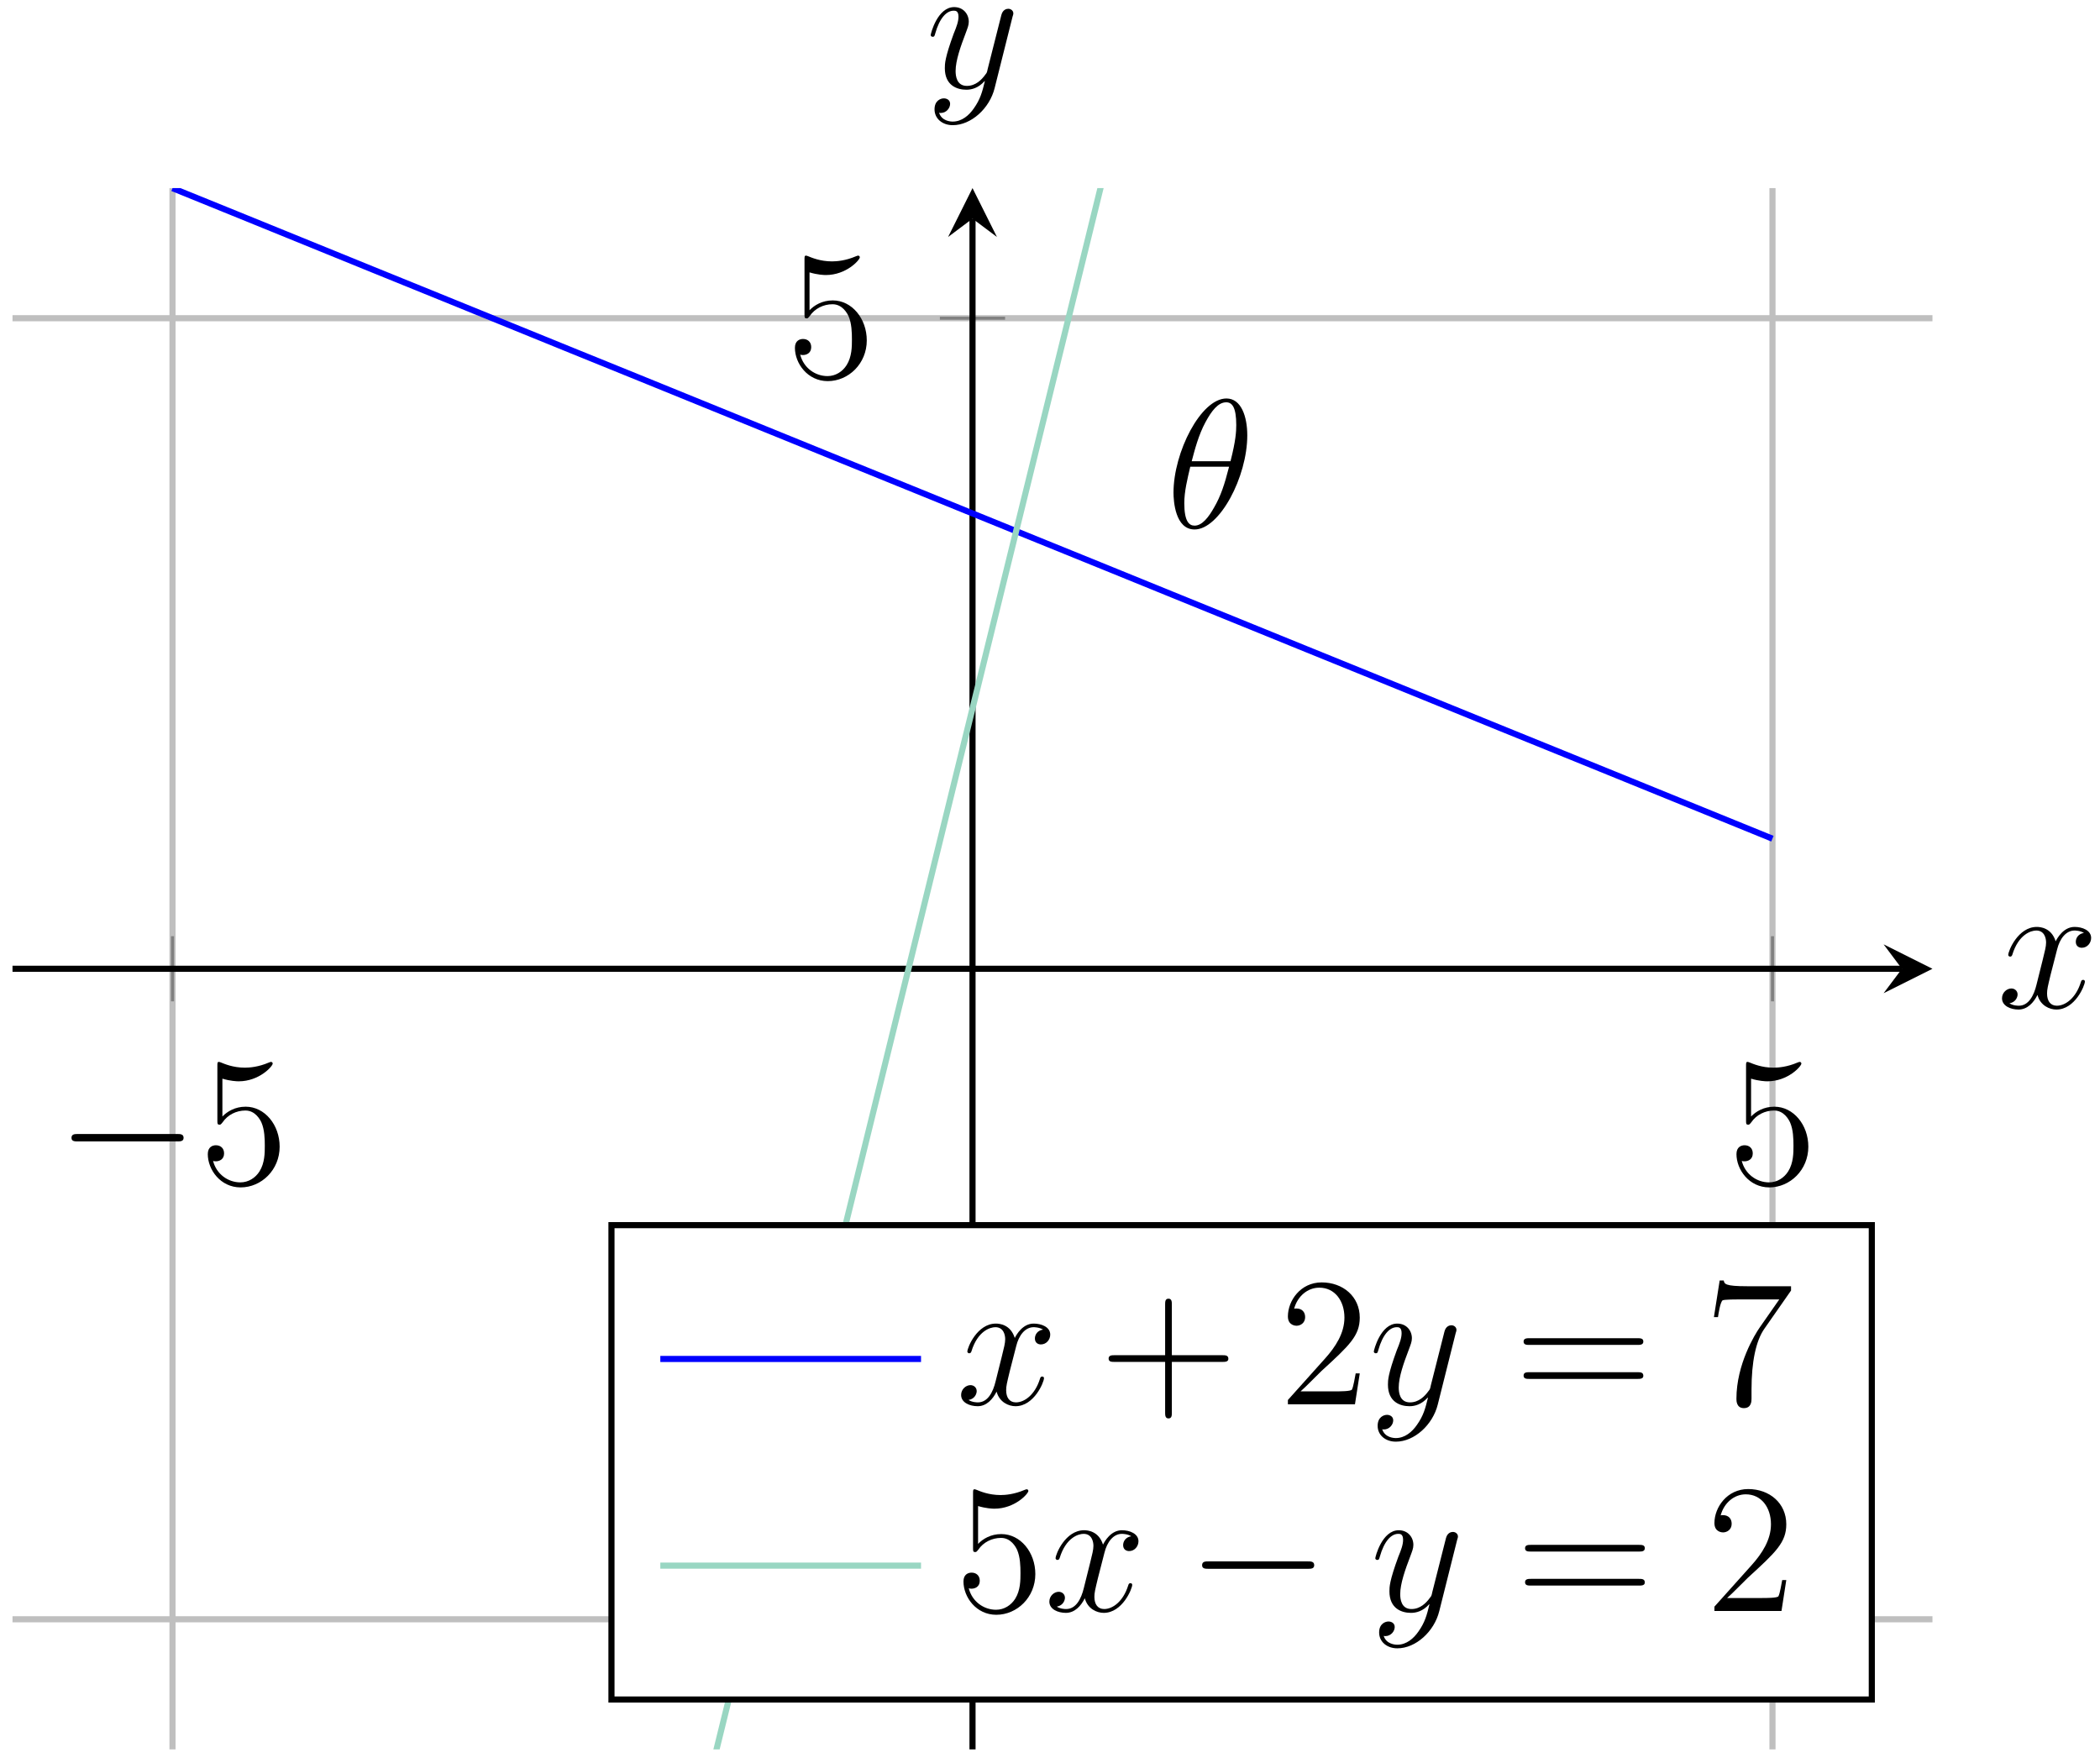
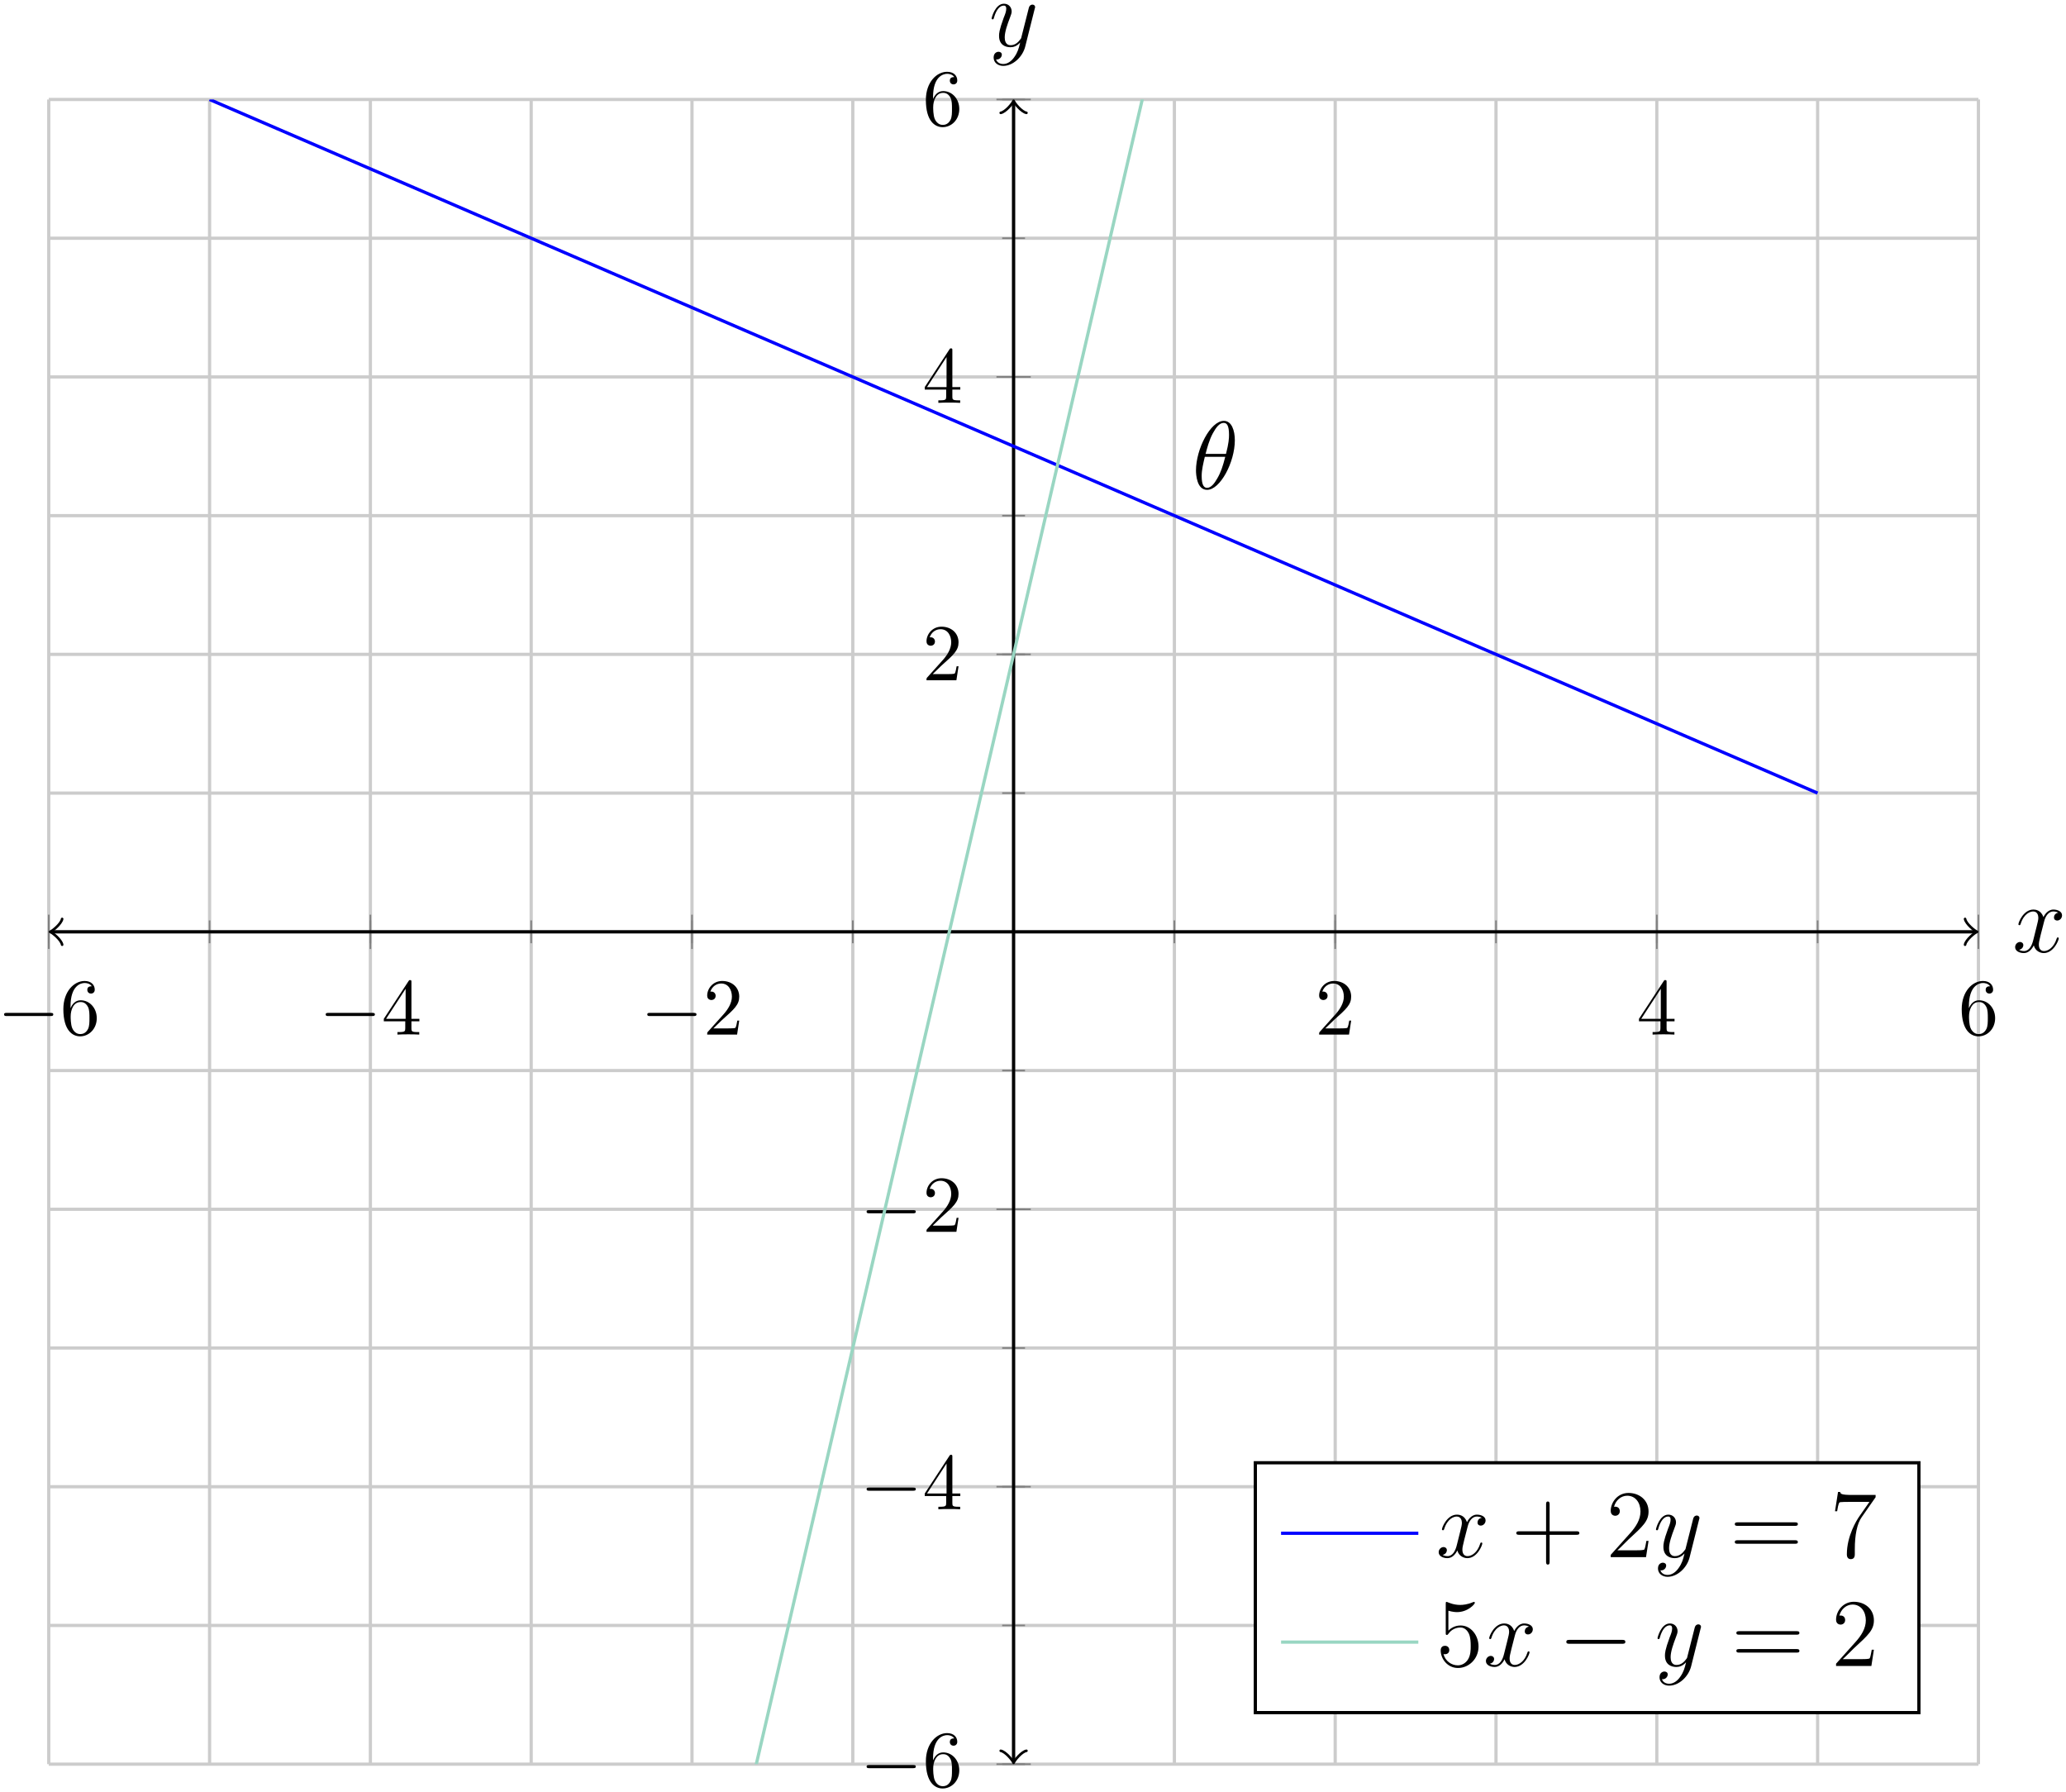
- <svg xmlns="http://www.w3.org/2000/svg" xmlns:xlink="http://www.w3.org/1999/xlink" width="137pt" height="115pt" viewBox="0 0 137 115" version="1.1">
+ <svg xmlns="http://www.w3.org/2000/svg" xmlns:xlink="http://www.w3.org/1999/xlink" width="256pt" height="222pt" viewBox="0 0 256 222" version="1.1">
  <defs>
    <g>
      <symbol overflow="visible" id="glyph0-0">
        <path style="stroke:none;" d="" />
      </symbol>
      <symbol overflow="visible" id="glyph0-1">
-         <path style="stroke:none;" d="M 7.875 -2.75 C 8.078 -2.75 8.297 -2.75 8.297 -2.984 C 8.297 -3.234 8.078 -3.234 7.875 -3.234 L 1.406 -3.234 C 1.203 -3.234 0.984 -3.234 0.984 -2.984 C 0.984 -2.75 1.203 -2.75 1.406 -2.75 Z M 7.875 -2.75 " />
+         <path style="stroke:none;" d="M 6.562 -2.297 C 6.734 -2.297 6.922 -2.297 6.922 -2.5 C 6.922 -2.688 6.734 -2.688 6.562 -2.688 L 1.172 -2.688 C 1 -2.688 0.828 -2.688 0.828 -2.5 C 0.828 -2.297 1 -2.297 1.172 -2.297 Z M 6.562 -2.297 " />
      </symbol>
      <symbol overflow="visible" id="glyph1-0">
        <path style="stroke:none;" d="" />
      </symbol>
      <symbol overflow="visible" id="glyph1-1">
-         <path style="stroke:none;" d="M 1.531 -6.844 C 2.047 -6.688 2.469 -6.672 2.594 -6.672 C 3.938 -6.672 4.812 -7.656 4.812 -7.828 C 4.812 -7.875 4.781 -7.938 4.703 -7.938 C 4.688 -7.938 4.656 -7.938 4.547 -7.891 C 3.891 -7.609 3.312 -7.562 3 -7.562 C 2.219 -7.562 1.656 -7.812 1.422 -7.906 C 1.344 -7.938 1.312 -7.938 1.297 -7.938 C 1.203 -7.938 1.203 -7.859 1.203 -7.672 L 1.203 -4.125 C 1.203 -3.906 1.203 -3.844 1.344 -3.844 C 1.406 -3.844 1.422 -3.844 1.547 -4 C 1.875 -4.484 2.438 -4.766 3.031 -4.766 C 3.672 -4.766 3.984 -4.188 4.078 -3.984 C 4.281 -3.516 4.297 -2.922 4.297 -2.469 C 4.297 -2.016 4.297 -1.344 3.953 -0.797 C 3.688 -0.375 3.234 -0.078 2.703 -0.078 C 1.906 -0.078 1.141 -0.609 0.922 -1.484 C 0.984 -1.453 1.047 -1.453 1.109 -1.453 C 1.312 -1.453 1.641 -1.562 1.641 -1.969 C 1.641 -2.312 1.406 -2.5 1.109 -2.5 C 0.891 -2.5 0.578 -2.391 0.578 -1.922 C 0.578 -0.906 1.406 0.25 2.719 0.25 C 4.078 0.25 5.266 -0.891 5.266 -2.406 C 5.266 -3.828 4.297 -5.016 3.047 -5.016 C 2.359 -5.016 1.844 -4.703 1.531 -4.375 Z M 1.531 -6.844 " />
+         <path style="stroke:none;" d="M 1.312 -3.266 L 1.312 -3.516 C 1.312 -6.031 2.547 -6.391 3.062 -6.391 C 3.297 -6.391 3.719 -6.328 3.938 -5.984 C 3.781 -5.984 3.391 -5.984 3.391 -5.547 C 3.391 -5.234 3.625 -5.078 3.844 -5.078 C 4 -5.078 4.312 -5.172 4.312 -5.562 C 4.312 -6.156 3.875 -6.641 3.047 -6.641 C 1.766 -6.641 0.422 -5.359 0.422 -3.156 C 0.422 -0.484 1.578 0.219 2.5 0.219 C 3.609 0.219 4.562 -0.719 4.562 -2.031 C 4.562 -3.297 3.672 -4.25 2.562 -4.25 C 1.891 -4.25 1.516 -3.75 1.312 -3.266 Z M 2.5 -0.062 C 1.875 -0.062 1.578 -0.656 1.516 -0.812 C 1.328 -1.281 1.328 -2.078 1.328 -2.25 C 1.328 -3.031 1.656 -4.031 2.547 -4.031 C 2.719 -4.031 3.172 -4.031 3.484 -3.406 C 3.656 -3.047 3.656 -2.531 3.656 -2.047 C 3.656 -1.562 3.656 -1.062 3.484 -0.703 C 3.188 -0.109 2.734 -0.062 2.5 -0.062 Z M 2.5 -0.062 " />
      </symbol>
      <symbol overflow="visible" id="glyph1-2">
-         <path style="stroke:none;" d="M 4.766 -2.766 L 8.062 -2.766 C 8.234 -2.766 8.453 -2.766 8.453 -2.969 C 8.453 -3.203 8.25 -3.203 8.062 -3.203 L 4.766 -3.203 L 4.766 -6.5 C 4.766 -6.672 4.766 -6.891 4.547 -6.891 C 4.328 -6.891 4.328 -6.688 4.328 -6.5 L 4.328 -3.203 L 1.031 -3.203 C 0.859 -3.203 0.641 -3.203 0.641 -2.984 C 0.641 -2.766 0.844 -2.766 1.031 -2.766 L 4.328 -2.766 L 4.328 0.531 C 4.328 0.703 4.328 0.922 4.547 0.922 C 4.766 0.922 4.766 0.719 4.766 0.531 Z M 4.766 -2.766 " />
+         <path style="stroke:none;" d="M 2.938 -1.641 L 2.938 -0.781 C 2.938 -0.422 2.906 -0.312 2.172 -0.312 L 1.969 -0.312 L 1.969 0 C 2.375 -0.031 2.891 -0.031 3.312 -0.031 C 3.734 -0.031 4.25 -0.031 4.672 0 L 4.672 -0.312 L 4.453 -0.312 C 3.719 -0.312 3.703 -0.422 3.703 -0.781 L 3.703 -1.641 L 4.688 -1.641 L 4.688 -1.953 L 3.703 -1.953 L 3.703 -6.484 C 3.703 -6.688 3.703 -6.75 3.531 -6.75 C 3.453 -6.75 3.422 -6.75 3.344 -6.625 L 0.281 -1.953 L 0.281 -1.641 Z M 2.984 -1.953 L 0.562 -1.953 L 2.984 -5.672 Z M 2.984 -1.953 " />
      </symbol>
      <symbol overflow="visible" id="glyph1-3">
-         <path style="stroke:none;" d="M 5.266 -2.016 L 5 -2.016 C 4.953 -1.812 4.859 -1.141 4.75 -0.953 C 4.656 -0.844 3.984 -0.844 3.625 -0.844 L 1.406 -0.844 C 1.734 -1.125 2.469 -1.891 2.766 -2.172 C 4.594 -3.844 5.266 -4.469 5.266 -5.656 C 5.266 -7.031 4.172 -7.953 2.781 -7.953 C 1.406 -7.953 0.578 -6.766 0.578 -5.734 C 0.578 -5.125 1.109 -5.125 1.141 -5.125 C 1.406 -5.125 1.703 -5.312 1.703 -5.688 C 1.703 -6.031 1.484 -6.25 1.141 -6.25 C 1.047 -6.25 1.016 -6.25 0.984 -6.234 C 1.203 -7.047 1.859 -7.609 2.625 -7.609 C 3.641 -7.609 4.266 -6.75 4.266 -5.656 C 4.266 -4.641 3.688 -3.75 3 -2.984 L 0.578 -0.281 L 0.578 0 L 4.953 0 Z M 5.266 -2.016 " />
-       </symbol>
-       <symbol overflow="visible" id="glyph1-4">
-         <path style="stroke:none;" d="M 8.062 -3.875 C 8.234 -3.875 8.453 -3.875 8.453 -4.094 C 8.453 -4.312 8.25 -4.312 8.062 -4.312 L 1.031 -4.312 C 0.859 -4.312 0.641 -4.312 0.641 -4.094 C 0.641 -3.875 0.844 -3.875 1.031 -3.875 Z M 8.062 -1.656 C 8.234 -1.656 8.453 -1.656 8.453 -1.859 C 8.453 -2.094 8.25 -2.094 8.062 -2.094 L 1.031 -2.094 C 0.859 -2.094 0.641 -2.094 0.641 -1.875 C 0.641 -1.656 0.844 -1.656 1.031 -1.656 Z M 8.062 -1.656 " />
-       </symbol>
-       <symbol overflow="visible" id="glyph1-5">
-         <path style="stroke:none;" d="M 5.672 -7.422 L 5.672 -7.703 L 2.797 -7.703 C 1.344 -7.703 1.328 -7.859 1.281 -8.078 L 1.016 -8.078 L 0.641 -5.688 L 0.906 -5.688 C 0.938 -5.906 1.047 -6.641 1.203 -6.781 C 1.297 -6.844 2.203 -6.844 2.359 -6.844 L 4.906 -6.844 L 3.641 -5.031 C 3.312 -4.562 2.109 -2.609 2.109 -0.359 C 2.109 -0.234 2.109 0.25 2.594 0.25 C 3.094 0.25 3.094 -0.219 3.094 -0.375 L 3.094 -0.969 C 3.094 -2.75 3.375 -4.141 3.938 -4.938 Z M 5.672 -7.422 " />
+         <path style="stroke:none;" d="M 1.266 -0.766 L 2.328 -1.797 C 3.875 -3.172 4.469 -3.703 4.469 -4.703 C 4.469 -5.844 3.578 -6.641 2.359 -6.641 C 1.234 -6.641 0.5 -5.719 0.5 -4.828 C 0.5 -4.281 1 -4.281 1.031 -4.281 C 1.203 -4.281 1.547 -4.391 1.547 -4.812 C 1.547 -5.062 1.359 -5.328 1.016 -5.328 C 0.938 -5.328 0.922 -5.328 0.891 -5.312 C 1.109 -5.969 1.656 -6.328 2.234 -6.328 C 3.141 -6.328 3.562 -5.516 3.562 -4.703 C 3.562 -3.906 3.078 -3.125 2.516 -2.5 L 0.609 -0.375 C 0.5 -0.266 0.5 -0.234 0.5 0 L 4.203 0 L 4.469 -1.734 L 4.234 -1.734 C 4.172 -1.438 4.109 -1 4 -0.844 C 3.938 -0.766 3.281 -0.766 3.062 -0.766 Z M 1.266 -0.766 " />
      </symbol>
      <symbol overflow="visible" id="glyph2-0">
        <path style="stroke:none;" d="" />
      </symbol>
      <symbol overflow="visible" id="glyph2-1">
        <path style="stroke:none;" d="M 5.297 -6.016 C 5.297 -7.234 4.906 -8.422 3.938 -8.422 C 2.266 -8.422 0.484 -4.906 0.484 -2.281 C 0.484 -1.734 0.594 0.125 1.859 0.125 C 3.484 0.125 5.297 -3.297 5.297 -6.016 Z M 1.672 -4.328 C 1.859 -5.031 2.109 -6.031 2.578 -6.891 C 2.969 -7.609 3.391 -8.172 3.922 -8.172 C 4.312 -8.172 4.578 -7.844 4.578 -6.688 C 4.578 -6.266 4.547 -5.672 4.203 -4.328 Z M 4.109 -3.969 C 3.812 -2.797 3.562 -2.047 3.125 -1.297 C 2.781 -0.688 2.359 -0.125 1.859 -0.125 C 1.5 -0.125 1.188 -0.406 1.188 -1.594 C 1.188 -2.359 1.391 -3.172 1.578 -3.969 Z M 4.109 -3.969 " />
      </symbol>
      <symbol overflow="visible" id="glyph2-2">
        <path style="stroke:none;" d="M 5.672 -4.875 C 5.281 -4.812 5.141 -4.516 5.141 -4.297 C 5.141 -4 5.359 -3.906 5.531 -3.906 C 5.891 -3.906 6.141 -4.219 6.141 -4.547 C 6.141 -5.047 5.562 -5.266 5.062 -5.266 C 4.344 -5.266 3.938 -4.547 3.828 -4.328 C 3.547 -5.219 2.812 -5.266 2.594 -5.266 C 1.375 -5.266 0.734 -3.703 0.734 -3.438 C 0.734 -3.391 0.781 -3.328 0.859 -3.328 C 0.953 -3.328 0.984 -3.406 1 -3.453 C 1.406 -4.781 2.219 -5.031 2.562 -5.031 C 3.094 -5.031 3.203 -4.531 3.203 -4.25 C 3.203 -3.984 3.125 -3.703 2.984 -3.125 L 2.578 -1.5 C 2.406 -0.781 2.062 -0.125 1.422 -0.125 C 1.359 -0.125 1.062 -0.125 0.812 -0.281 C 1.25 -0.359 1.344 -0.719 1.344 -0.859 C 1.344 -1.094 1.156 -1.25 0.938 -1.25 C 0.641 -1.25 0.328 -0.984 0.328 -0.609 C 0.328 -0.109 0.891 0.125 1.406 0.125 C 1.984 0.125 2.391 -0.328 2.641 -0.828 C 2.828 -0.125 3.438 0.125 3.875 0.125 C 5.094 0.125 5.734 -1.453 5.734 -1.703 C 5.734 -1.766 5.688 -1.812 5.625 -1.812 C 5.516 -1.812 5.5 -1.75 5.469 -1.656 C 5.141 -0.609 4.453 -0.125 3.906 -0.125 C 3.484 -0.125 3.266 -0.438 3.266 -0.922 C 3.266 -1.188 3.312 -1.375 3.5 -2.156 L 3.922 -3.797 C 4.094 -4.5 4.5 -5.031 5.062 -5.031 C 5.078 -5.031 5.422 -5.031 5.672 -4.875 Z M 5.672 -4.875 " />
      </symbol>
      <symbol overflow="visible" id="glyph2-3">
        <path style="stroke:none;" d="M 3.141 1.344 C 2.828 1.797 2.359 2.203 1.766 2.203 C 1.625 2.203 1.047 2.172 0.875 1.625 C 0.906 1.641 0.969 1.641 0.984 1.641 C 1.344 1.641 1.594 1.328 1.594 1.047 C 1.594 0.781 1.359 0.688 1.188 0.688 C 0.984 0.688 0.578 0.828 0.578 1.406 C 0.578 2.016 1.094 2.438 1.766 2.438 C 2.969 2.438 4.172 1.344 4.5 0.016 L 5.672 -4.656 C 5.688 -4.703 5.719 -4.781 5.719 -4.859 C 5.719 -5.031 5.562 -5.156 5.391 -5.156 C 5.281 -5.156 5.031 -5.109 4.938 -4.75 L 4.047 -1.234 C 4 -1.016 4 -0.984 3.891 -0.859 C 3.656 -0.531 3.266 -0.125 2.688 -0.125 C 2.016 -0.125 1.953 -0.781 1.953 -1.094 C 1.953 -1.781 2.281 -2.703 2.609 -3.562 C 2.734 -3.906 2.812 -4.078 2.812 -4.312 C 2.812 -4.812 2.453 -5.266 1.859 -5.266 C 0.766 -5.266 0.328 -3.531 0.328 -3.438 C 0.328 -3.391 0.375 -3.328 0.453 -3.328 C 0.562 -3.328 0.578 -3.375 0.625 -3.547 C 0.906 -4.547 1.359 -5.031 1.828 -5.031 C 1.938 -5.031 2.141 -5.031 2.141 -4.641 C 2.141 -4.328 2.016 -3.984 1.828 -3.531 C 1.25 -1.953 1.25 -1.562 1.25 -1.281 C 1.25 -0.141 2.062 0.125 2.656 0.125 C 3 0.125 3.438 0.016 3.844 -0.438 L 3.859 -0.422 C 3.688 0.281 3.562 0.75 3.141 1.344 Z M 3.141 1.344 " />
      </symbol>
+       <symbol overflow="visible" id="glyph3-0">
+         <path style="stroke:none;" d="" />
+       </symbol>
+       <symbol overflow="visible" id="glyph3-1">
+         <path style="stroke:none;" d="M 4.766 -2.766 L 8.062 -2.766 C 8.234 -2.766 8.453 -2.766 8.453 -2.969 C 8.453 -3.203 8.25 -3.203 8.062 -3.203 L 4.766 -3.203 L 4.766 -6.5 C 4.766 -6.672 4.766 -6.891 4.547 -6.891 C 4.328 -6.891 4.328 -6.688 4.328 -6.5 L 4.328 -3.203 L 1.031 -3.203 C 0.859 -3.203 0.641 -3.203 0.641 -2.984 C 0.641 -2.766 0.844 -2.766 1.031 -2.766 L 4.328 -2.766 L 4.328 0.531 C 4.328 0.703 4.328 0.922 4.547 0.922 C 4.766 0.922 4.766 0.719 4.766 0.531 Z M 4.766 -2.766 " />
+       </symbol>
+       <symbol overflow="visible" id="glyph3-2">
+         <path style="stroke:none;" d="M 5.266 -2.016 L 5 -2.016 C 4.953 -1.812 4.859 -1.141 4.75 -0.953 C 4.656 -0.844 3.984 -0.844 3.625 -0.844 L 1.406 -0.844 C 1.734 -1.125 2.469 -1.891 2.766 -2.172 C 4.594 -3.844 5.266 -4.469 5.266 -5.656 C 5.266 -7.031 4.172 -7.953 2.781 -7.953 C 1.406 -7.953 0.578 -6.766 0.578 -5.734 C 0.578 -5.125 1.109 -5.125 1.141 -5.125 C 1.406 -5.125 1.703 -5.312 1.703 -5.688 C 1.703 -6.031 1.484 -6.25 1.141 -6.25 C 1.047 -6.25 1.016 -6.25 0.984 -6.234 C 1.203 -7.047 1.859 -7.609 2.625 -7.609 C 3.641 -7.609 4.266 -6.75 4.266 -5.656 C 4.266 -4.641 3.688 -3.75 3 -2.984 L 0.578 -0.281 L 0.578 0 L 4.953 0 Z M 5.266 -2.016 " />
+       </symbol>
+       <symbol overflow="visible" id="glyph3-3">
+         <path style="stroke:none;" d="M 8.062 -3.875 C 8.234 -3.875 8.453 -3.875 8.453 -4.094 C 8.453 -4.312 8.25 -4.312 8.062 -4.312 L 1.031 -4.312 C 0.859 -4.312 0.641 -4.312 0.641 -4.094 C 0.641 -3.875 0.844 -3.875 1.031 -3.875 Z M 8.062 -1.656 C 8.234 -1.656 8.453 -1.656 8.453 -1.859 C 8.453 -2.094 8.25 -2.094 8.062 -2.094 L 1.031 -2.094 C 0.859 -2.094 0.641 -2.094 0.641 -1.875 C 0.641 -1.656 0.844 -1.656 1.031 -1.656 Z M 8.062 -1.656 " />
+       </symbol>
+       <symbol overflow="visible" id="glyph3-4">
+         <path style="stroke:none;" d="M 5.672 -7.422 L 5.672 -7.703 L 2.797 -7.703 C 1.344 -7.703 1.328 -7.859 1.281 -8.078 L 1.016 -8.078 L 0.641 -5.688 L 0.906 -5.688 C 0.938 -5.906 1.047 -6.641 1.203 -6.781 C 1.297 -6.844 2.203 -6.844 2.359 -6.844 L 4.906 -6.844 L 3.641 -5.031 C 3.312 -4.562 2.109 -2.609 2.109 -0.359 C 2.109 -0.234 2.109 0.25 2.594 0.25 C 3.094 0.25 3.094 -0.219 3.094 -0.375 L 3.094 -0.969 C 3.094 -2.75 3.375 -4.141 3.938 -4.938 Z M 5.672 -7.422 " />
+       </symbol>
+       <symbol overflow="visible" id="glyph3-5">
+         <path style="stroke:none;" d="M 1.531 -6.844 C 2.047 -6.688 2.469 -6.672 2.594 -6.672 C 3.938 -6.672 4.812 -7.656 4.812 -7.828 C 4.812 -7.875 4.781 -7.938 4.703 -7.938 C 4.688 -7.938 4.656 -7.938 4.547 -7.891 C 3.891 -7.609 3.312 -7.562 3 -7.562 C 2.219 -7.562 1.656 -7.812 1.422 -7.906 C 1.344 -7.938 1.312 -7.938 1.297 -7.938 C 1.203 -7.938 1.203 -7.859 1.203 -7.672 L 1.203 -4.125 C 1.203 -3.906 1.203 -3.844 1.344 -3.844 C 1.406 -3.844 1.422 -3.844 1.547 -4 C 1.875 -4.484 2.438 -4.766 3.031 -4.766 C 3.672 -4.766 3.984 -4.188 4.078 -3.984 C 4.281 -3.516 4.297 -2.922 4.297 -2.469 C 4.297 -2.016 4.297 -1.344 3.953 -0.797 C 3.688 -0.375 3.234 -0.078 2.703 -0.078 C 1.906 -0.078 1.141 -0.609 0.922 -1.484 C 0.984 -1.453 1.047 -1.453 1.109 -1.453 C 1.312 -1.453 1.641 -1.562 1.641 -1.969 C 1.641 -2.312 1.406 -2.5 1.109 -2.5 C 0.891 -2.5 0.578 -2.391 0.578 -1.922 C 0.578 -0.906 1.406 0.25 2.719 0.25 C 4.078 0.25 5.266 -0.891 5.266 -2.406 C 5.266 -3.828 4.297 -5.016 3.047 -5.016 C 2.359 -5.016 1.844 -4.703 1.531 -4.375 Z M 1.531 -6.844 " />
+       </symbol>
+       <symbol overflow="visible" id="glyph4-0">
+         <path style="stroke:none;" d="" />
+       </symbol>
+       <symbol overflow="visible" id="glyph4-1">
+         <path style="stroke:none;" d="M 7.875 -2.75 C 8.078 -2.75 8.297 -2.75 8.297 -2.984 C 8.297 -3.234 8.078 -3.234 7.875 -3.234 L 1.406 -3.234 C 1.203 -3.234 0.984 -3.234 0.984 -2.984 C 0.984 -2.75 1.203 -2.75 1.406 -2.75 Z M 7.875 -2.75 " />
+       </symbol>
    </g>
    <clipPath id="clip1">
-       <path d="M 5 12.273 L 122 12.273 L 122 61 L 5 61 Z M 5 12.273 " />
+       <path d="M 20 12.324 L 231 12.324 L 231 104 L 20 104 Z M 20 12.324 " />
    </clipPath>
    <clipPath id="clip2">
-       <path d="M 5 12.273 L 122 12.273 L 122 114.137 L 5 114.137 Z M 5 12.273 " />
+       <path d="M 20 12.324 L 231 12.324 L 231 218.555 L 20 218.555 Z M 20 12.324 " />
    </clipPath>
    <clipPath id="clip3">
-       <path d="M 73 12.273 L 116 12.273 L 116 55 L 73 55 Z M 73 12.273 " />
+       <path d="M 145 12.324 L 226 12.324 L 226 99 L 145 99 Z M 145 12.324 " />
    </clipPath>
    <clipPath id="clip4">
-       <path d="M 115.633 54.719 L 73.883 37.742 L 84.32 -4.703 Z M 115.633 54.719 " />
+       <path d="M 225.223 98.254 L 145.52 63.883 L 165.445 -22.047 Z M 225.223 98.254 " />
    </clipPath>
    <clipPath id="clip5">
-       <path d="M 76 26 L 82 26 L 82 35 L 76 35 Z M 76 26 " />
+       <path d="M 148 52 L 154 52 L 154 61 L 148 61 Z M 148 52 " />
    </clipPath>
    <clipPath id="clip6">
-       <path d="M 115.633 54.719 L 73.883 37.742 L 84.32 -4.703 Z M 115.633 54.719 " />
+       <path d="M 225.223 98.254 L 145.52 63.883 L 165.445 -22.047 Z M 225.223 98.254 " />
    </clipPath>
  </defs>
  <g id="surface1">
-     <path style="fill:none;stroke-width:0.399;stroke-linecap:butt;stroke-linejoin:miter;stroke:rgb(75%,75%,75%);stroke-opacity:1;stroke-miterlimit:10;" d="M 10.436 144.308 L 10.436 246.172 M 114.815 144.308 L 114.815 246.172 " transform="matrix(1,0,0,-1,0.818,258.445)" />
-     <path style="fill:none;stroke-width:0.399;stroke-linecap:butt;stroke-linejoin:miter;stroke:rgb(75%,75%,75%);stroke-opacity:1;stroke-miterlimit:10;" d="M -0.002 152.797 L 125.252 152.797 M -0.002 237.683 L 125.252 237.683 " transform="matrix(1,0,0,-1,0.818,258.445)" />
-     <path style="fill:none;stroke-width:0.199;stroke-linecap:butt;stroke-linejoin:miter;stroke:rgb(50%,50%,50%);stroke-opacity:1;stroke-miterlimit:10;" d="M 10.436 193.113 L 10.436 197.363 M 114.815 193.113 L 114.815 197.363 " transform="matrix(1,0,0,-1,0.818,258.445)" />
-     <path style="fill:none;stroke-width:0.199;stroke-linecap:butt;stroke-linejoin:miter;stroke:rgb(50%,50%,50%);stroke-opacity:1;stroke-miterlimit:10;" d="M 60.498 152.797 L 64.752 152.797 M 60.498 237.683 L 64.752 237.683 " transform="matrix(1,0,0,-1,0.818,258.445)" />
-     <path style="fill:none;stroke-width:0.399;stroke-linecap:butt;stroke-linejoin:miter;stroke:rgb(0%,0%,0%);stroke-opacity:1;stroke-miterlimit:10;" d="M -0.002 195.238 L 123.26 195.238 " transform="matrix(1,0,0,-1,0.818,258.445)" />
-     <path style=" stroke:none;fill-rule:nonzero;fill:rgb(0%,0%,0%);fill-opacity:1;" d="M 126.07 63.207 L 122.883 61.613 L 124.078 63.207 L 122.883 64.801 " />
-     <path style="fill:none;stroke-width:0.399;stroke-linecap:butt;stroke-linejoin:miter;stroke:rgb(0%,0%,0%);stroke-opacity:1;stroke-miterlimit:10;" d="M 62.627 144.308 L 62.627 244.179 " transform="matrix(1,0,0,-1,0.818,258.445)" />
-     <path style=" stroke:none;fill-rule:nonzero;fill:rgb(0%,0%,0%);fill-opacity:1;" d="M 63.445 12.273 L 61.852 15.461 L 63.445 14.266 L 65.039 15.461 " />
-     <g style="fill:rgb(0%,0%,0%);fill-opacity:1;">
-       <use xlink:href="#glyph0-1" x="3.68" y="77.221" />
-     </g>
-     <g style="fill:rgb(0%,0%,0%);fill-opacity:1;">
-       <use xlink:href="#glyph1-1" x="12.978" y="77.221" />
-     </g>
-     <g style="fill:rgb(0%,0%,0%);fill-opacity:1;">
-       <use xlink:href="#glyph1-1" x="112.706" y="77.221" />
-     </g>
-     <g style="fill:rgb(0%,0%,0%);fill-opacity:1;">
-       <use xlink:href="#glyph0-1" x="41.983" y="109.004" />
-     </g>
-     <g style="fill:rgb(0%,0%,0%);fill-opacity:1;">
-       <use xlink:href="#glyph1-1" x="51.281" y="109.004" />
-     </g>
-     <g style="fill:rgb(0%,0%,0%);fill-opacity:1;">
-       <use xlink:href="#glyph1-1" x="51.281" y="24.616" />
+     <path style="fill:none;stroke-width:0.399;stroke-linecap:butt;stroke-linejoin:miter;stroke:rgb(79.999%,79.999%,79.999%);stroke-opacity:1;stroke-miterlimit:10;" d="M -0.001 292.155 L -0.001 498.386 M 19.925 292.155 L 19.925 498.386 M 39.851 292.155 L 39.851 498.386 M 59.776 292.155 L 59.776 498.386 M 79.702 292.155 L 79.702 498.386 M 99.628 292.155 L 99.628 498.386 M 119.55 292.155 L 119.55 498.386 M 139.476 292.155 L 139.476 498.386 M 159.401 292.155 L 159.401 498.386 M 179.327 292.155 L 179.327 498.386 M 199.253 292.155 L 199.253 498.386 M 219.179 292.155 L 219.179 498.386 M 239.104 292.155 L 239.104 498.386 " transform="matrix(1,0,0,-1,6.044,510.71)" />
+     <path style="fill:none;stroke-width:0.399;stroke-linecap:butt;stroke-linejoin:miter;stroke:rgb(79.999%,79.999%,79.999%);stroke-opacity:1;stroke-miterlimit:10;" d="M -0.001 292.155 L 239.104 292.155 M -0.001 309.343 L 239.104 309.343 M -0.001 326.526 L 239.104 326.526 M -0.001 343.714 L 239.104 343.714 M -0.001 360.897 L 239.104 360.897 M -0.001 378.085 L 239.104 378.085 M -0.001 395.272 L 239.104 395.272 M -0.001 412.456 L 239.104 412.456 M -0.001 429.644 L 239.104 429.644 M -0.001 446.827 L 239.104 446.827 M -0.001 464.015 L 239.104 464.015 M -0.001 481.198 L 239.104 481.198 M -0.001 498.386 L 239.104 498.386 " transform="matrix(1,0,0,-1,6.044,510.71)" />
+     <path style="fill:none;stroke-width:0.199;stroke-linecap:butt;stroke-linejoin:miter;stroke:rgb(50%,50%,50%);stroke-opacity:1;stroke-miterlimit:10;" d="M -0.001 393.855 L -0.001 396.687 M 19.925 393.855 L 19.925 396.687 M 39.851 393.855 L 39.851 396.687 M 59.776 393.855 L 59.776 396.687 M 79.702 393.855 L 79.702 396.687 M 99.628 393.855 L 99.628 396.687 M 119.55 393.855 L 119.55 396.687 M 139.476 393.855 L 139.476 396.687 M 159.401 393.855 L 159.401 396.687 M 179.327 393.855 L 179.327 396.687 M 199.253 393.855 L 199.253 396.687 M 219.179 393.855 L 219.179 396.687 M 239.104 393.855 L 239.104 396.687 " transform="matrix(1,0,0,-1,6.044,510.71)" />
+     <path style="fill:none;stroke-width:0.199;stroke-linecap:butt;stroke-linejoin:miter;stroke:rgb(50%,50%,50%);stroke-opacity:1;stroke-miterlimit:10;" d="M -0.001 393.144 L -0.001 397.397 M 39.851 393.144 L 39.851 397.397 M 79.702 393.144 L 79.702 397.397 M 159.401 393.144 L 159.401 397.397 M 199.253 393.144 L 199.253 397.397 M 239.104 393.144 L 239.104 397.397 " transform="matrix(1,0,0,-1,6.044,510.71)" />
+     <path style="fill:none;stroke-width:0.199;stroke-linecap:butt;stroke-linejoin:miter;stroke:rgb(50%,50%,50%);stroke-opacity:1;stroke-miterlimit:10;" d="M 118.136 292.155 L 120.968 292.155 M 118.136 309.343 L 120.968 309.343 M 118.136 326.526 L 120.968 326.526 M 118.136 343.714 L 120.968 343.714 M 118.136 360.897 L 120.968 360.897 M 118.136 378.085 L 120.968 378.085 M 118.136 395.272 L 120.968 395.272 M 118.136 412.456 L 120.968 412.456 M 118.136 429.644 L 120.968 429.644 M 118.136 446.827 L 120.968 446.827 M 118.136 464.015 L 120.968 464.015 M 118.136 481.198 L 120.968 481.198 M 118.136 498.386 L 120.968 498.386 " transform="matrix(1,0,0,-1,6.044,510.71)" />
+     <path style="fill:none;stroke-width:0.199;stroke-linecap:butt;stroke-linejoin:miter;stroke:rgb(50%,50%,50%);stroke-opacity:1;stroke-miterlimit:10;" d="M 117.425 292.155 L 121.679 292.155 M 117.425 326.526 L 121.679 326.526 M 117.425 360.897 L 121.679 360.897 M 117.425 429.644 L 121.679 429.644 M 117.425 464.015 L 121.679 464.015 M 117.425 498.386 L 121.679 498.386 " transform="matrix(1,0,0,-1,6.044,510.71)" />
+     <path style="fill:none;stroke-width:0.399;stroke-linecap:butt;stroke-linejoin:miter;stroke:rgb(0%,0%,0%);stroke-opacity:1;stroke-miterlimit:10;" d="M 0.46 395.272 L 238.643 395.272 " transform="matrix(1,0,0,-1,6.044,510.71)" />
+     <path style="fill:none;stroke-width:0.319;stroke-linecap:round;stroke-linejoin:round;stroke:rgb(0%,0%,0%);stroke-opacity:1;stroke-miterlimit:10;" d="M -1.197 1.596 C -1.095 0.994 -0.002 0.1 0.299 -0.002 C -0.002 -0.099 -1.095 -0.998 -1.197 -1.596 " transform="matrix(-1,0,0,1,6.50227,115.4393)" />
+     <path style="fill:none;stroke-width:0.319;stroke-linecap:round;stroke-linejoin:round;stroke:rgb(0%,0%,0%);stroke-opacity:1;stroke-miterlimit:10;" d="M -1.196 1.596 C -1.095 0.998 -0.001 0.099 0.3 0.002 C -0.001 -0.1 -1.095 -0.994 -1.196 -1.596 " transform="matrix(1,0,0,-1,244.6885,115.4393)" />
+     <path style="fill:none;stroke-width:0.399;stroke-linecap:butt;stroke-linejoin:miter;stroke:rgb(0%,0%,0%);stroke-opacity:1;stroke-miterlimit:10;" d="M 119.55 292.616 L 119.55 497.925 " transform="matrix(1,0,0,-1,6.044,510.71)" />
+     <path style="fill:none;stroke-width:0.319;stroke-linecap:round;stroke-linejoin:round;stroke:rgb(0%,0%,0%);stroke-opacity:1;stroke-miterlimit:10;" d="M -1.197 1.592 C -1.095 0.994 -0.001 0.1 0.299 -0.002 C -0.001 -0.099 -1.095 -0.998 -1.197 -1.595 " transform="matrix(0,1,1,0,125.5954,218.0951)" />
+     <path style="fill:none;stroke-width:0.319;stroke-linecap:round;stroke-linejoin:round;stroke:rgb(0%,0%,0%);stroke-opacity:1;stroke-miterlimit:10;" d="M -1.197 1.595 C -1.095 0.998 -0.002 0.099 0.299 0.002 C -0.002 -0.1 -1.095 -0.994 -1.197 -1.592 " transform="matrix(0,-1,-1,0,125.5954,12.78344)" />
+     <g style="fill:rgb(0%,0%,0%);fill-opacity:1;">
+       <use xlink:href="#glyph0-1" x="-0.321" y="128.17" />
+     </g>
+     <g style="fill:rgb(0%,0%,0%);fill-opacity:1;">
+       <use xlink:href="#glyph1-1" x="7.428" y="128.17" />
+     </g>
+     <g style="fill:rgb(0%,0%,0%);fill-opacity:1;">
+       <use xlink:href="#glyph0-1" x="39.529" y="128.17" />
+     </g>
+     <g style="fill:rgb(0%,0%,0%);fill-opacity:1;">
+       <use xlink:href="#glyph1-2" x="47.278" y="128.17" />
+     </g>
+     <g style="fill:rgb(0%,0%,0%);fill-opacity:1;">
+       <use xlink:href="#glyph0-1" x="79.38" y="128.17" />
+     </g>
+     <g style="fill:rgb(0%,0%,0%);fill-opacity:1;">
+       <use xlink:href="#glyph1-3" x="87.129" y="128.17" />
+     </g>
+     <g style="fill:rgb(0%,0%,0%);fill-opacity:1;">
+       <use xlink:href="#glyph1-3" x="162.955" y="128.17" />
+     </g>
+     <g style="fill:rgb(0%,0%,0%);fill-opacity:1;">
+       <use xlink:href="#glyph1-2" x="202.806" y="128.17" />
+     </g>
+     <g style="fill:rgb(0%,0%,0%);fill-opacity:1;">
+       <use xlink:href="#glyph1-1" x="242.656" y="128.17" />
+     </g>
+     <g style="fill:rgb(0%,0%,0%);fill-opacity:1;">
+       <use xlink:href="#glyph0-1" x="106.555" y="221.348" />
+     </g>
+     <g style="fill:rgb(0%,0%,0%);fill-opacity:1;">
+       <use xlink:href="#glyph1-1" x="114.304" y="221.348" />
+     </g>
+     <g style="fill:rgb(0%,0%,0%);fill-opacity:1;">
+       <use xlink:href="#glyph0-1" x="106.555" y="186.977" />
+     </g>
+     <g style="fill:rgb(0%,0%,0%);fill-opacity:1;">
+       <use xlink:href="#glyph1-2" x="114.304" y="186.977" />
+     </g>
+     <g style="fill:rgb(0%,0%,0%);fill-opacity:1;">
+       <use xlink:href="#glyph0-1" x="106.555" y="152.606" />
+     </g>
+     <g style="fill:rgb(0%,0%,0%);fill-opacity:1;">
+       <use xlink:href="#glyph1-3" x="114.304" y="152.606" />
+     </g>
+     <g style="fill:rgb(0%,0%,0%);fill-opacity:1;">
+       <use xlink:href="#glyph1-3" x="114.304" y="84.278" />
+     </g>
+     <g style="fill:rgb(0%,0%,0%);fill-opacity:1;">
+       <use xlink:href="#glyph1-2" x="114.304" y="49.907" />
+     </g>
+     <g style="fill:rgb(0%,0%,0%);fill-opacity:1;">
+       <use xlink:href="#glyph1-1" x="114.304" y="15.535" />
    </g>
    <g clip-path="url(#clip1)" clip-rule="nonzero">
-       <path style="fill:none;stroke-width:0.399;stroke-linecap:butt;stroke-linejoin:miter;stroke:rgb(0%,0%,100%);stroke-opacity:1;stroke-miterlimit:10;" d="M 10.436 246.168 L 14.787 244.402 L 23.483 240.863 L 27.834 239.097 L 36.53 235.558 L 40.881 233.793 L 49.577 230.254 L 53.928 228.484 L 58.276 226.718 L 62.623 224.949 L 66.975 223.179 L 71.323 221.414 L 75.67 219.644 L 80.022 217.875 L 84.37 216.105 L 88.717 214.34 L 93.069 212.57 L 97.416 210.8 L 101.764 209.035 L 106.116 207.265 L 114.811 203.726 " transform="matrix(1,0,0,-1,0.818,258.445)" />
+       <path style="fill:none;stroke-width:0.399;stroke-linecap:butt;stroke-linejoin:miter;stroke:rgb(0%,0%,100%);stroke-opacity:1;stroke-miterlimit:10;" d="M 19.925 498.382 L 28.226 494.804 L 36.53 491.222 L 44.831 487.644 L 53.132 484.062 L 61.436 480.483 L 69.737 476.901 L 78.038 473.323 L 86.343 469.741 L 94.644 466.163 L 102.944 462.581 L 111.249 459.003 L 127.851 451.839 L 136.155 448.261 L 144.456 444.679 L 152.757 441.101 L 161.061 437.519 L 169.362 433.94 L 177.663 430.358 L 185.968 426.78 L 202.569 419.616 L 210.874 416.038 L 219.175 412.456 " transform="matrix(1,0,0,-1,6.044,510.71)" />
    </g>
    <g clip-path="url(#clip2)" clip-rule="nonzero">
-       <path style="fill:none;stroke-width:0.399;stroke-linecap:butt;stroke-linejoin:miter;stroke:rgb(59.999%,84%,75.999%);stroke-opacity:1;stroke-miterlimit:10;" d="M 10.436 -0 L 14.787 17.683 L 19.135 35.367 L 23.483 53.054 L 27.834 70.738 L 36.53 106.105 L 40.881 123.789 L 45.229 141.476 L 49.577 159.16 L 53.928 176.843 L 62.623 212.211 L 66.975 229.898 L 75.67 265.265 L 80.022 282.949 L 84.37 300.632 L 88.717 318.32 L 93.069 336.004 L 101.764 371.371 L 106.116 389.054 L 110.463 406.742 L 114.811 424.425 " transform="matrix(1,0,0,-1,0.818,258.445)" />
+       <path style="fill:none;stroke-width:0.399;stroke-linecap:butt;stroke-linejoin:miter;stroke:rgb(59.999%,84%,75.999%);stroke-opacity:1;stroke-miterlimit:10;" d="M 19.925 -0.001 L 28.226 35.804 L 36.53 71.605 L 44.831 107.409 L 53.132 143.21 L 61.436 179.015 L 69.737 214.819 L 78.038 250.62 L 86.343 286.425 L 94.644 322.226 L 102.944 358.03 L 111.249 393.831 L 119.55 429.636 L 127.851 465.437 L 136.155 501.241 L 144.456 537.042 L 152.757 572.847 L 161.061 608.651 L 169.362 644.452 L 177.663 680.257 L 185.968 716.058 L 194.268 751.862 L 202.569 787.663 L 210.874 823.468 L 219.175 859.269 " transform="matrix(1,0,0,-1,6.044,510.71)" />
    </g>
    <g clip-path="url(#clip3)" clip-rule="nonzero">
      <g clip-path="url(#clip4)" clip-rule="nonzero">
-         <path style="fill:none;stroke-width:0.399;stroke-linecap:butt;stroke-linejoin:miter;stroke:rgb(0%,0%,0%);stroke-opacity:1;stroke-dasharray:2.989,2.989;stroke-miterlimit:10;" d="M 186.452 220.703 C 186.452 283.328 135.686 334.093 73.065 334.093 C 10.44 334.093 -40.322 283.328 -40.322 220.703 C -40.322 158.082 10.44 107.316 73.065 107.316 C 135.686 107.316 186.452 158.082 186.452 220.703 Z M 186.452 220.703 " transform="matrix(1,0,0,-1,0.818,258.445)" />
+         <path style="fill:none;stroke-width:0.399;stroke-linecap:butt;stroke-linejoin:miter;stroke:rgb(0%,0%,0%);stroke-opacity:1;stroke-dasharray:2.989,2.989;stroke-miterlimit:10;" d="M 252.862 446.827 C 252.862 509.452 202.101 560.214 139.476 560.214 C 76.854 560.214 26.089 509.452 26.089 446.827 C 26.089 384.206 76.854 333.44 139.476 333.44 C 202.101 333.44 252.862 384.206 252.862 446.827 Z M 252.862 446.827 " transform="matrix(1,0,0,-1,6.044,510.71)" />
      </g>
    </g>
    <g clip-path="url(#clip5)" clip-rule="nonzero">
      <g clip-path="url(#clip6)" clip-rule="nonzero">
        <g style="fill:rgb(0%,0%,0%);fill-opacity:1;">
-           <use xlink:href="#glyph2-1" x="76.073" y="34.42" />
+           <use xlink:href="#glyph2-1" x="147.712" y="60.561" />
        </g>
      </g>
    </g>
    <g style="fill:rgb(0%,0%,0%);fill-opacity:1;">
-       <use xlink:href="#glyph2-2" x="130.28" y="65.742" />
-     </g>
-     <g style="fill:rgb(0%,0%,0%);fill-opacity:1;">
-       <use xlink:href="#glyph2-3" x="60.389" y="5.729" />
-     </g>
-     <path style="fill-rule:nonzero;fill:rgb(100%,100%,100%);fill-opacity:1;stroke-width:0.399;stroke-linecap:butt;stroke-linejoin:miter;stroke:rgb(0%,0%,0%);stroke-opacity:1;stroke-miterlimit:10;" d="M 39.073 147.562 L 121.295 147.562 L 121.295 178.511 L 39.073 178.511 Z M 39.073 147.562 " transform="matrix(1,0,0,-1,0.818,258.445)" />
-     <path style="fill:none;stroke-width:0.399;stroke-linecap:butt;stroke-linejoin:miter;stroke:rgb(0%,0%,100%);stroke-opacity:1;stroke-miterlimit:10;" d="M 0 0.002 L 17.008 0.002 " transform="matrix(1,0,0,-1,43.078,88.666)" />
-     <g style="fill:rgb(0%,0%,0%);fill-opacity:1;">
-       <use xlink:href="#glyph2-2" x="62.374" y="91.622" />
-     </g>
-     <g style="fill:rgb(0%,0%,0%);fill-opacity:1;">
-       <use xlink:href="#glyph1-2" x="71.683" y="91.622" />
-     </g>
-     <g style="fill:rgb(0%,0%,0%);fill-opacity:1;">
-       <use xlink:href="#glyph1-3" x="83.442" y="91.622" />
-     </g>
-     <g style="fill:rgb(0%,0%,0%);fill-opacity:1;">
-       <use xlink:href="#glyph2-3" x="89.297" y="91.622" />
-     </g>
-     <g style="fill:rgb(0%,0%,0%);fill-opacity:1;">
-       <use xlink:href="#glyph1-4" x="98.755" y="91.622" />
-     </g>
-     <g style="fill:rgb(0%,0%,0%);fill-opacity:1;">
-       <use xlink:href="#glyph1-5" x="111.172" y="91.622" />
-     </g>
-     <path style="fill:none;stroke-width:0.399;stroke-linecap:butt;stroke-linejoin:miter;stroke:rgb(59.999%,84%,75.999%);stroke-opacity:1;stroke-miterlimit:10;" d="M 0 0.001 L 17.008 0.001 " transform="matrix(1,0,0,-1,43.078,102.149)" />
-     <g style="fill:rgb(0%,0%,0%);fill-opacity:1;">
-       <use xlink:href="#glyph1-1" x="62.277" y="105.105" />
-     </g>
-     <g style="fill:rgb(0%,0%,0%);fill-opacity:1;">
-       <use xlink:href="#glyph2-2" x="68.13" y="105.105" />
-     </g>
-     <g style="fill:rgb(0%,0%,0%);fill-opacity:1;">
-       <use xlink:href="#glyph0-1" x="77.439" y="105.105" />
-     </g>
-     <g style="fill:rgb(0%,0%,0%);fill-opacity:1;">
-       <use xlink:href="#glyph2-3" x="89.394" y="105.105" />
-     </g>
-     <g style="fill:rgb(0%,0%,0%);fill-opacity:1;">
-       <use xlink:href="#glyph1-4" x="98.851" y="105.105" />
-     </g>
-     <g style="fill:rgb(0%,0%,0%);fill-opacity:1;">
-       <use xlink:href="#glyph1-3" x="111.268" y="105.105" />
+       <use xlink:href="#glyph2-2" x="249.369" y="117.947" />
+     </g>
+     <g style="fill:rgb(0%,0%,0%);fill-opacity:1;">
+       <use xlink:href="#glyph2-3" x="122.544" y="5.726" />
+     </g>
+     <path style="fill-rule:nonzero;fill:rgb(100%,100%,100%);fill-opacity:1;stroke-width:0.399;stroke-linecap:butt;stroke-linejoin:miter;stroke:rgb(0%,0%,0%);stroke-opacity:1;stroke-miterlimit:10;" d="M 149.507 298.542 L 231.729 298.542 L 231.729 329.495 L 149.507 329.495 Z M 149.507 298.542 " transform="matrix(1,0,0,-1,6.044,510.71)" />
+     <path style="fill:none;stroke-width:0.399;stroke-linecap:butt;stroke-linejoin:miter;stroke:rgb(0%,0%,100%);stroke-opacity:1;stroke-miterlimit:10;" d="M -0.001 0.002 L 17.007 0.002 " transform="matrix(1,0,0,-1,158.739,189.951)" />
+     <g style="fill:rgb(0%,0%,0%);fill-opacity:1;">
+       <use xlink:href="#glyph2-2" x="177.94" y="192.907" />
+     </g>
+     <g style="fill:rgb(0%,0%,0%);fill-opacity:1;">
+       <use xlink:href="#glyph3-1" x="187.248" y="192.907" />
+     </g>
+     <g style="fill:rgb(0%,0%,0%);fill-opacity:1;">
+       <use xlink:href="#glyph3-2" x="199.007" y="192.907" />
+     </g>
+     <g style="fill:rgb(0%,0%,0%);fill-opacity:1;">
+       <use xlink:href="#glyph2-3" x="204.863" y="192.907" />
+     </g>
+     <g style="fill:rgb(0%,0%,0%);fill-opacity:1;">
+       <use xlink:href="#glyph3-3" x="214.32" y="192.907" />
+     </g>
+     <g style="fill:rgb(0%,0%,0%);fill-opacity:1;">
+       <use xlink:href="#glyph3-4" x="226.737" y="192.907" />
+     </g>
+     <path style="fill:none;stroke-width:0.399;stroke-linecap:butt;stroke-linejoin:miter;stroke:rgb(59.999%,84%,75.999%);stroke-opacity:1;stroke-miterlimit:10;" d="M -0.001 0 L 17.007 0 " transform="matrix(1,0,0,-1,158.739,203.434)" />
+     <g style="fill:rgb(0%,0%,0%);fill-opacity:1;">
+       <use xlink:href="#glyph3-5" x="177.94" y="206.39" />
+     </g>
+     <g style="fill:rgb(0%,0%,0%);fill-opacity:1;">
+       <use xlink:href="#glyph2-2" x="183.793" y="206.39" />
+     </g>
+     <g style="fill:rgb(0%,0%,0%);fill-opacity:1;">
+       <use xlink:href="#glyph4-1" x="193.101" y="206.39" />
+     </g>
+     <g style="fill:rgb(0%,0%,0%);fill-opacity:1;">
+       <use xlink:href="#glyph2-3" x="205.056" y="206.39" />
+     </g>
+     <g style="fill:rgb(0%,0%,0%);fill-opacity:1;">
+       <use xlink:href="#glyph3-3" x="214.514" y="206.39" />
+     </g>
+     <g style="fill:rgb(0%,0%,0%);fill-opacity:1;">
+       <use xlink:href="#glyph3-2" x="226.931" y="206.39" />
    </g>
  </g>
</svg>
